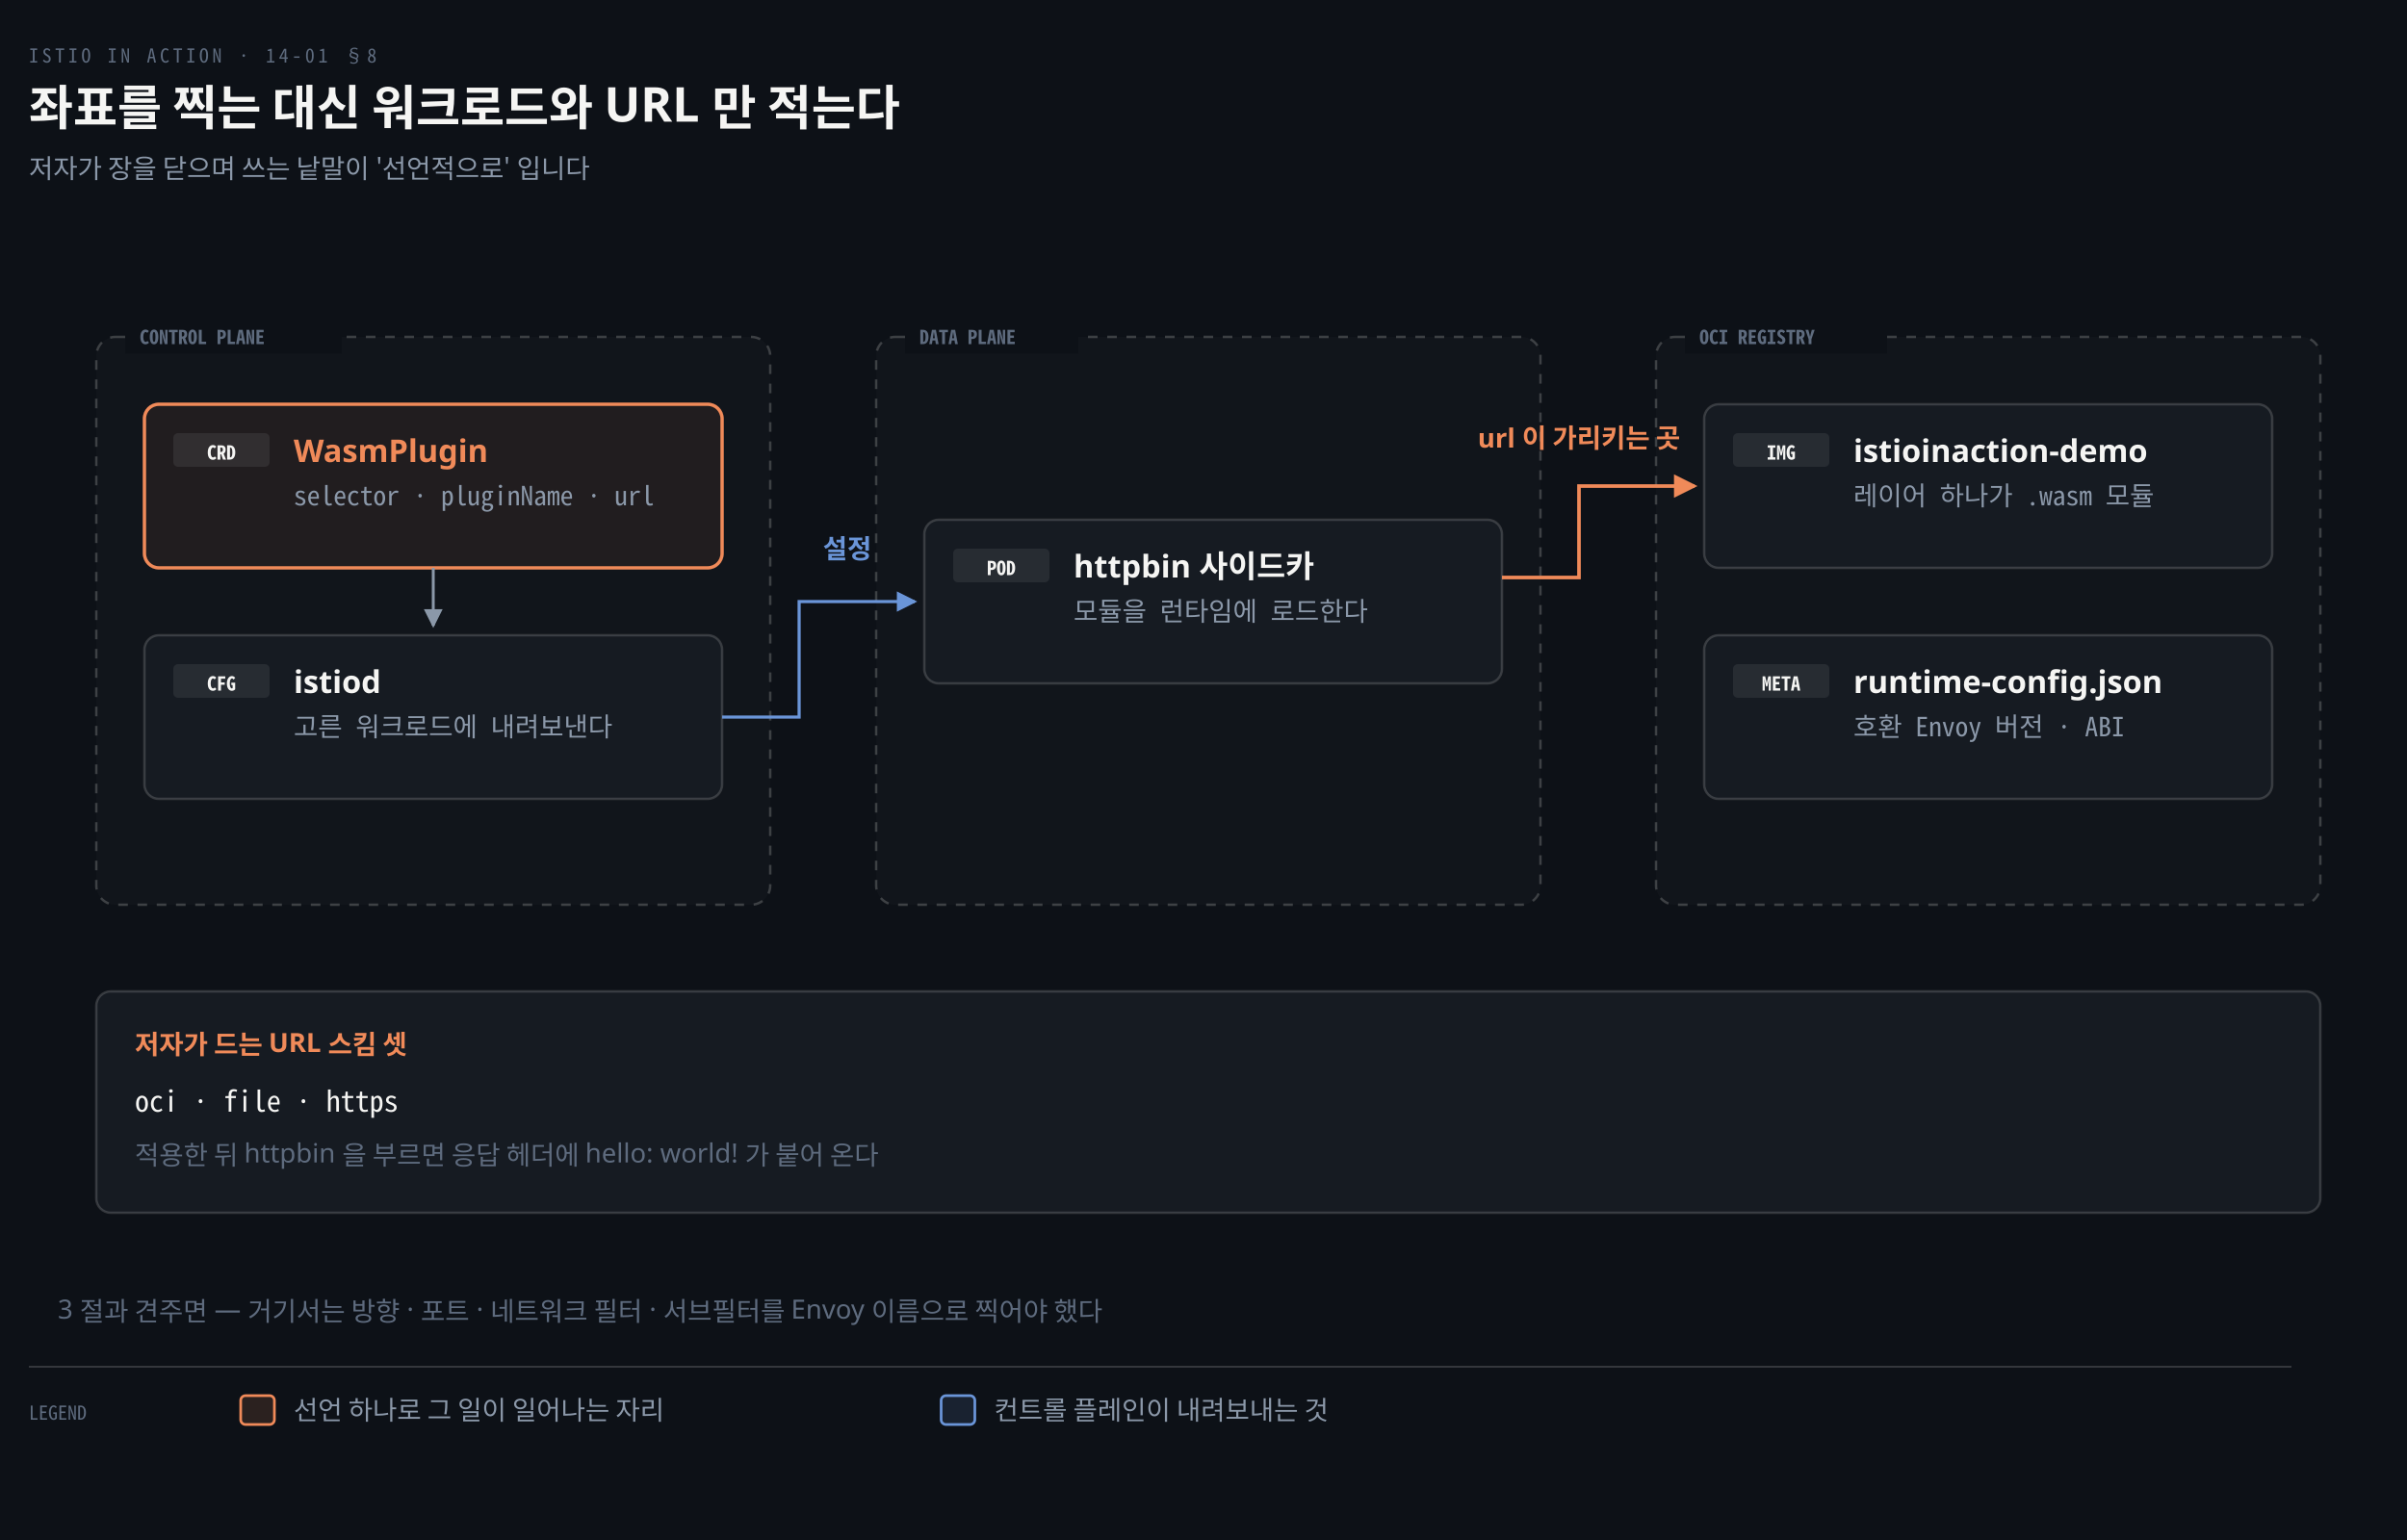
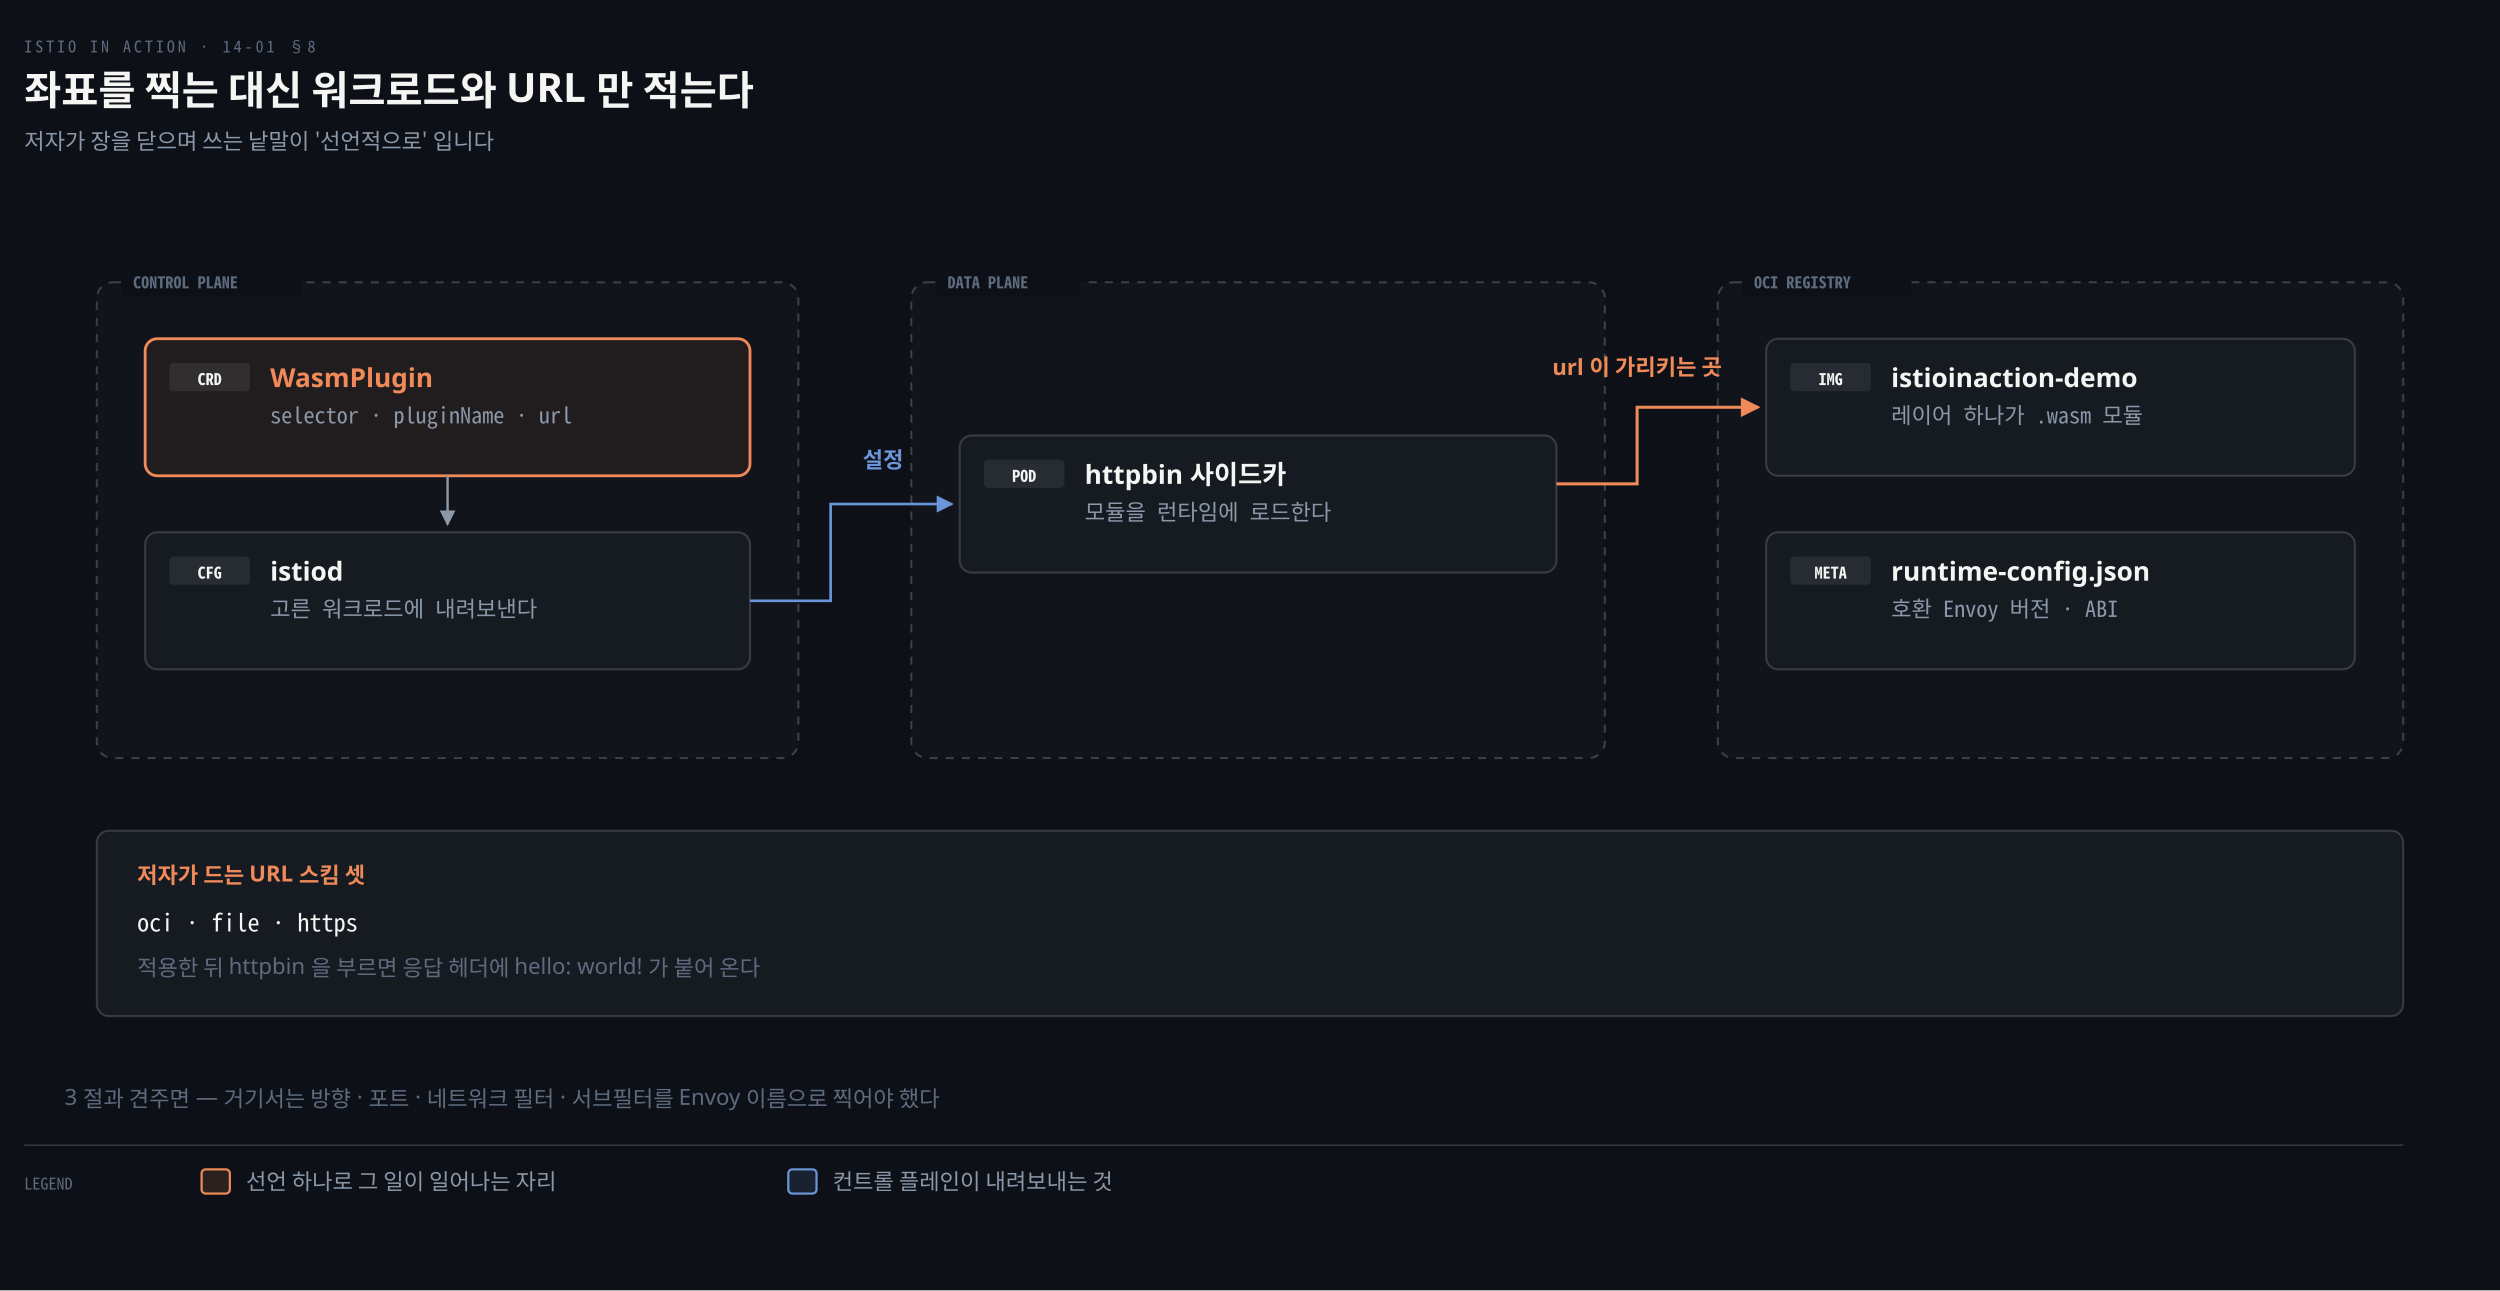
- <svg xmlns="http://www.w3.org/2000/svg" viewBox="0 0 1000 640" width="100%" role="img" aria-labelledby="dt dd">
+ <svg xmlns="http://www.w3.org/2000/svg" viewBox="0 0 1240 640" width="100%" role="img" aria-labelledby="dt dd">
  <defs>
    <marker id="ar" viewBox="0 0 8 8" refX="7" refY="4" markerWidth="6.5" markerHeight="6.5" orient="auto">
      <path d="M0 0 L8 4 L0 8 z" fill="#8B98A9" />
    </marker>
    <marker id="ok" viewBox="0 0 8 8" refX="7" refY="4" markerWidth="6.5" markerHeight="6.5" orient="auto">
      <path d="M0 0 L8 4 L0 8 z" fill="#3FB98C" />
    </marker>
    <marker id="warn" viewBox="0 0 8 8" refX="7" refY="4" markerWidth="6.5" markerHeight="6.5" orient="auto">
      <path d="M0 0 L8 4 L0 8 z" fill="#E3B341" />
    </marker>
    <marker id="bad" viewBox="0 0 8 8" refX="7" refY="4" markerWidth="6.5" markerHeight="6.5" orient="auto">
      <path d="M0 0 L8 4 L0 8 z" fill="#F0616D" />
    </marker>
    <marker id="info" viewBox="0 0 8 8" refX="7" refY="4" markerWidth="6.5" markerHeight="6.5" orient="auto">
      <path d="M0 0 L8 4 L0 8 z" fill="#6A95D8" />
    </marker>
    <marker id="acc" viewBox="0 0 8 8" refX="7" refY="4" markerWidth="6.5" markerHeight="6.5" orient="auto">
      <path d="M0 0 L8 4 L0 8 z" fill="#F08A59" />
    </marker>
    <marker id="soft" viewBox="0 0 8 8" refX="7" refY="4" markerWidth="6.5" markerHeight="6.5" orient="auto">
      <path d="M0 0 L8 4 L0 8 z" fill="#5E6B7E" />
    </marker>
  </defs>
-   <rect width="1000" height="640" fill="#0D1117" />
+   <rect width="1240" height="640" fill="#0D1117" />
  <text x="12" y="26" font-family="'Geist Mono','Noto Sans Mono CJK KR',monospace" font-size="8" letter-spacing="0.18em" fill="#5E6B7E">ISTIO IN ACTION · 14-01 §8</text>
  <text x="12" y="52" font-family="'Geist','Apple SD Gothic Neo','Noto Sans KR','Malgun Gothic',sans-serif" font-size="20" font-weight="600" fill="#F5F5F3">좌표를 찍는 대신 워크로드와 URL 만 적는다</text>
  <text x="12" y="74" font-family="'Geist','Apple SD Gothic Neo','Noto Sans KR','Malgun Gothic',sans-serif" font-size="11" fill="#8B98A9">저자가 장을 닫으며 쓰는 낱말이 '선언적으로' 입니다</text>
-   <rect x="40" y="140" width="280" height="236" rx="8" fill="#F5F5F305" stroke="#F5F5F333" stroke-width="1" stroke-dasharray="4 4" />
-   <rect x="52" y="133" width="90" height="14" fill="#0D1117" />
-   <text x="58" y="143" text-anchor="start" font-family="'Geist Mono','Noto Sans Mono CJK KR',monospace" font-size="8" font-weight="600" fill="#5E6B7E">CONTROL PLANE</text>
-   <rect x="364" y="140" width="276" height="236" rx="8" fill="#F5F5F305" stroke="#F5F5F333" stroke-width="1" stroke-dasharray="4 4" />
-   <rect x="376" y="133" width="72" height="14" fill="#0D1117" />
-   <text x="382" y="143" text-anchor="start" font-family="'Geist Mono','Noto Sans Mono CJK KR',monospace" font-size="8" font-weight="600" fill="#5E6B7E">DATA PLANE</text>
-   <rect x="688" y="140" width="276" height="236" rx="8" fill="#F5F5F305" stroke="#F5F5F333" stroke-width="1" stroke-dasharray="4 4" />
-   <rect x="700" y="133" width="84" height="14" fill="#0D1117" />
-   <text x="706" y="143" text-anchor="start" font-family="'Geist Mono','Noto Sans Mono CJK KR',monospace" font-size="8" font-weight="600" fill="#5E6B7E">OCI REGISTRY</text>
-   <rect x="60" y="168" width="240" height="68" rx="6" fill="#F08A5912" stroke="#F08A59" stroke-width="1.4" />
-   <rect x="72" y="180" width="40" height="14" rx="2" fill="#F5F5F314" />
-   <text x="92" y="191" text-anchor="middle" font-family="'Geist Mono','Noto Sans Mono CJK KR',monospace" font-size="8" font-weight="600" fill="#F5F5F3">CRD</text>
-   <text x="122" y="192" text-anchor="start" font-family="'Geist','Apple SD Gothic Neo','Noto Sans KR','Malgun Gothic',sans-serif" font-size="13" font-weight="600" fill="#F08A59">WasmPlugin</text>
-   <text x="122" y="210" text-anchor="start" font-family="'Geist Mono','Noto Sans Mono CJK KR',monospace" font-size="11" font-weight="400" fill="#8B98A9">selector · pluginName · url</text>
-   <rect x="60" y="264" width="240" height="68" rx="6" fill="#161B22" stroke="rgba(191,192,192,0.22)" stroke-width="1.0" />
-   <rect x="72" y="276" width="40" height="14" rx="2" fill="#F5F5F314" />
-   <text x="92" y="287" text-anchor="middle" font-family="'Geist Mono','Noto Sans Mono CJK KR',monospace" font-size="8" font-weight="600" fill="#F5F5F3">CFG</text>
-   <text x="122" y="288" text-anchor="start" font-family="'Geist','Apple SD Gothic Neo','Noto Sans KR','Malgun Gothic',sans-serif" font-size="13" font-weight="600" fill="#F5F5F3">istiod</text>
-   <text x="122" y="306" text-anchor="start" font-family="'Geist Mono','Noto Sans Mono CJK KR',monospace" font-size="11" font-weight="400" fill="#8B98A9">고른 워크로드에 내려보낸다</text>
-   <rect x="384" y="216" width="240" height="68" rx="6" fill="#161B22" stroke="rgba(191,192,192,0.22)" stroke-width="1.0" />
-   <rect x="396" y="228" width="40" height="14" rx="2" fill="#F5F5F314" />
-   <text x="416" y="239" text-anchor="middle" font-family="'Geist Mono','Noto Sans Mono CJK KR',monospace" font-size="8" font-weight="600" fill="#F5F5F3">POD</text>
-   <text x="446" y="240" text-anchor="start" font-family="'Geist','Apple SD Gothic Neo','Noto Sans KR','Malgun Gothic',sans-serif" font-size="13" font-weight="600" fill="#F5F5F3">httpbin 사이드카</text>
-   <text x="446" y="258" text-anchor="start" font-family="'Geist Mono','Noto Sans Mono CJK KR',monospace" font-size="11" font-weight="400" fill="#8B98A9">모듈을 런타임에 로드한다</text>
-   <rect x="708" y="168" width="236" height="68" rx="6" fill="#161B22" stroke="rgba(191,192,192,0.22)" stroke-width="1.0" />
-   <rect x="720" y="180" width="40" height="14" rx="2" fill="#F5F5F314" />
-   <text x="740" y="191" text-anchor="middle" font-family="'Geist Mono','Noto Sans Mono CJK KR',monospace" font-size="8" font-weight="600" fill="#F5F5F3">IMG</text>
-   <text x="770" y="192" text-anchor="start" font-family="'Geist','Apple SD Gothic Neo','Noto Sans KR','Malgun Gothic',sans-serif" font-size="13" font-weight="600" fill="#F5F5F3">istioinaction-demo</text>
-   <text x="770" y="210" text-anchor="start" font-family="'Geist Mono','Noto Sans Mono CJK KR',monospace" font-size="11" font-weight="400" fill="#8B98A9">레이어 하나가 .wasm 모듈</text>
-   <rect x="708" y="264" width="236" height="68" rx="6" fill="#161B22" stroke="rgba(191,192,192,0.22)" stroke-width="1.0" />
-   <rect x="720" y="276" width="40" height="14" rx="2" fill="#F5F5F314" />
-   <text x="740" y="287" text-anchor="middle" font-family="'Geist Mono','Noto Sans Mono CJK KR',monospace" font-size="8" font-weight="600" fill="#F5F5F3">META</text>
-   <text x="770" y="288" text-anchor="start" font-family="'Geist','Apple SD Gothic Neo','Noto Sans KR','Malgun Gothic',sans-serif" font-size="13" font-weight="600" fill="#F5F5F3">runtime-config.json</text>
-   <text x="770" y="306" text-anchor="start" font-family="'Geist Mono','Noto Sans Mono CJK KR',monospace" font-size="11" font-weight="400" fill="#8B98A9">호환 Envoy 버전 · ABI</text>
-   <path d="M 180 236 V 260" fill="none" stroke="#8B98A9" stroke-width="1.2" marker-end="url(#ar)" />
-   <path d="M 300 298 H 332 V 250 H 380" fill="none" stroke="#6A95D8" stroke-width="1.3" marker-end="url(#info)" />
-   <path d="M 624 240 H 656 V 202 H 704" fill="none" stroke="#F08A59" stroke-width="1.5" marker-end="url(#acc)" />
-   <text x="352" y="232" text-anchor="middle" font-family="'Geist','Apple SD Gothic Neo','Noto Sans KR','Malgun Gothic',sans-serif" font-size="11" font-weight="600" fill="#6A95D8">설정</text>
-   <text x="656" y="186" text-anchor="middle" font-family="'Geist','Apple SD Gothic Neo','Noto Sans KR','Malgun Gothic',sans-serif" font-size="11" font-weight="600" fill="#F08A59">url 이 가리키는 곳</text>
-   <rect x="40" y="412" width="924" height="92" rx="6" fill="#161B22" stroke="rgba(191,192,192,0.22)" stroke-width="1.0" />
-   <text x="56" y="438" text-anchor="start" font-family="'Geist','Apple SD Gothic Neo','Noto Sans KR','Malgun Gothic',sans-serif" font-size="11" font-weight="600" fill="#F08A59">저자가 드는 URL 스킴 셋</text>
-   <text x="56" y="462" text-anchor="start" font-family="'Geist Mono','Noto Sans Mono CJK KR',monospace" font-size="12" font-weight="400" fill="#F5F5F3">oci  ·  file  ·  https</text>
-   <text x="56" y="484" text-anchor="start" font-family="'Geist','Apple SD Gothic Neo','Noto Sans KR','Malgun Gothic',sans-serif" font-size="11" font-weight="400" fill="#5E6B7E">적용한 뒤 httpbin 을 부르면 응답 헤더에 hello: world! 가 붙어 온다</text>
-   <text x="24" y="548" text-anchor="start" font-family="'Geist','Apple SD Gothic Neo','Noto Sans KR','Malgun Gothic',sans-serif" font-size="11" font-weight="400" fill="#5E6B7E">3 절과 견주면 — 거기서는 방향 · 포트 · 네트워크 필터 · 서브필터를 Envoy 이름으로 찍어야 했다</text>
-   <line x1="12" y1="568" x2="952" y2="568" stroke="rgba(191,192,192,0.22)" stroke-width="0.8" />
+   <rect x="48" y="140" width="348" height="236" rx="8" fill="#F5F5F305" stroke="#F5F5F333" stroke-width="1" stroke-dasharray="4 4" />
+   <rect x="60" y="133" width="90" height="14" fill="#0D1117" />
+   <text x="66" y="143" text-anchor="start" font-family="'Geist Mono','Noto Sans Mono CJK KR',monospace" font-size="8" font-weight="600" fill="#5E6B7E">CONTROL PLANE</text>
+   <rect x="452" y="140" width="344" height="236" rx="8" fill="#F5F5F305" stroke="#F5F5F333" stroke-width="1" stroke-dasharray="4 4" />
+   <rect x="464" y="133" width="72" height="14" fill="#0D1117" />
+   <text x="470" y="143" text-anchor="start" font-family="'Geist Mono','Noto Sans Mono CJK KR',monospace" font-size="8" font-weight="600" fill="#5E6B7E">DATA PLANE</text>
+   <rect x="852" y="140" width="340" height="236" rx="8" fill="#F5F5F305" stroke="#F5F5F333" stroke-width="1" stroke-dasharray="4 4" />
+   <rect x="864" y="133" width="84" height="14" fill="#0D1117" />
+   <text x="870" y="143" text-anchor="start" font-family="'Geist Mono','Noto Sans Mono CJK KR',monospace" font-size="8" font-weight="600" fill="#5E6B7E">OCI REGISTRY</text>
+   <rect x="72" y="168" width="300" height="68" rx="6" fill="#F08A5912" stroke="#F08A59" stroke-width="1.4" />
+   <rect x="84" y="180" width="40" height="14" rx="2" fill="#F5F5F314" />
+   <text x="104" y="191" text-anchor="middle" font-family="'Geist Mono','Noto Sans Mono CJK KR',monospace" font-size="8" font-weight="600" fill="#F5F5F3">CRD</text>
+   <text x="134" y="192" text-anchor="start" font-family="'Geist','Apple SD Gothic Neo','Noto Sans KR','Malgun Gothic',sans-serif" font-size="13" font-weight="600" fill="#F08A59">WasmPlugin</text>
+   <text x="134" y="210" text-anchor="start" font-family="'Geist Mono','Noto Sans Mono CJK KR',monospace" font-size="11" font-weight="400" fill="#8B98A9">selector · pluginName · url</text>
+   <rect x="72" y="264" width="300" height="68" rx="6" fill="#161B22" stroke="rgba(191,192,192,0.22)" stroke-width="1.0" />
+   <rect x="84" y="276" width="40" height="14" rx="2" fill="#F5F5F314" />
+   <text x="104" y="287" text-anchor="middle" font-family="'Geist Mono','Noto Sans Mono CJK KR',monospace" font-size="8" font-weight="600" fill="#F5F5F3">CFG</text>
+   <text x="134" y="288" text-anchor="start" font-family="'Geist','Apple SD Gothic Neo','Noto Sans KR','Malgun Gothic',sans-serif" font-size="13" font-weight="600" fill="#F5F5F3">istiod</text>
+   <text x="134" y="306" text-anchor="start" font-family="'Geist Mono','Noto Sans Mono CJK KR',monospace" font-size="11" font-weight="400" fill="#8B98A9">고른 워크로드에 내려보낸다</text>
+   <rect x="476" y="216" width="296" height="68" rx="6" fill="#161B22" stroke="rgba(191,192,192,0.22)" stroke-width="1.0" />
+   <rect x="488" y="228" width="40" height="14" rx="2" fill="#F5F5F314" />
+   <text x="508" y="239" text-anchor="middle" font-family="'Geist Mono','Noto Sans Mono CJK KR',monospace" font-size="8" font-weight="600" fill="#F5F5F3">POD</text>
+   <text x="538" y="240" text-anchor="start" font-family="'Geist','Apple SD Gothic Neo','Noto Sans KR','Malgun Gothic',sans-serif" font-size="13" font-weight="600" fill="#F5F5F3">httpbin 사이드카</text>
+   <text x="538" y="258" text-anchor="start" font-family="'Geist Mono','Noto Sans Mono CJK KR',monospace" font-size="11" font-weight="400" fill="#8B98A9">모듈을 런타임에 로드한다</text>
+   <rect x="876" y="168" width="292" height="68" rx="6" fill="#161B22" stroke="rgba(191,192,192,0.22)" stroke-width="1.0" />
+   <rect x="888" y="180" width="40" height="14" rx="2" fill="#F5F5F314" />
+   <text x="908" y="191" text-anchor="middle" font-family="'Geist Mono','Noto Sans Mono CJK KR',monospace" font-size="8" font-weight="600" fill="#F5F5F3">IMG</text>
+   <text x="938" y="192" text-anchor="start" font-family="'Geist','Apple SD Gothic Neo','Noto Sans KR','Malgun Gothic',sans-serif" font-size="13" font-weight="600" fill="#F5F5F3">istioinaction-demo</text>
+   <text x="938" y="210" text-anchor="start" font-family="'Geist Mono','Noto Sans Mono CJK KR',monospace" font-size="11" font-weight="400" fill="#8B98A9">레이어 하나가 .wasm 모듈</text>
+   <rect x="876" y="264" width="292" height="68" rx="6" fill="#161B22" stroke="rgba(191,192,192,0.22)" stroke-width="1.0" />
+   <rect x="888" y="276" width="40" height="14" rx="2" fill="#F5F5F314" />
+   <text x="908" y="287" text-anchor="middle" font-family="'Geist Mono','Noto Sans Mono CJK KR',monospace" font-size="8" font-weight="600" fill="#F5F5F3">META</text>
+   <text x="938" y="288" text-anchor="start" font-family="'Geist','Apple SD Gothic Neo','Noto Sans KR','Malgun Gothic',sans-serif" font-size="13" font-weight="600" fill="#F5F5F3">runtime-config.json</text>
+   <text x="938" y="306" text-anchor="start" font-family="'Geist Mono','Noto Sans Mono CJK KR',monospace" font-size="11" font-weight="400" fill="#8B98A9">호환 Envoy 버전 · ABI</text>
+   <path d="M 222 236 V 260" fill="none" stroke="#8B98A9" stroke-width="1.2" marker-end="url(#ar)" />
+   <path d="M 372 298 H 412 V 250 H 472" fill="none" stroke="#6A95D8" stroke-width="1.3" marker-end="url(#info)" />
+   <path d="M 772 240 H 812 V 202 H 872" fill="none" stroke="#F08A59" stroke-width="1.5" marker-end="url(#acc)" />
+   <text x="438" y="232" text-anchor="middle" font-family="'Geist','Apple SD Gothic Neo','Noto Sans KR','Malgun Gothic',sans-serif" font-size="11" font-weight="600" fill="#6A95D8">설정</text>
+   <text x="812" y="186" text-anchor="middle" font-family="'Geist','Apple SD Gothic Neo','Noto Sans KR','Malgun Gothic',sans-serif" font-size="11" font-weight="600" fill="#F08A59">url 이 가리키는 곳</text>
+   <rect x="48" y="412" width="1144" height="92" rx="6" fill="#161B22" stroke="rgba(191,192,192,0.22)" stroke-width="1.0" />
+   <text x="68" y="438" text-anchor="start" font-family="'Geist','Apple SD Gothic Neo','Noto Sans KR','Malgun Gothic',sans-serif" font-size="11" font-weight="600" fill="#F08A59">저자가 드는 URL 스킴 셋</text>
+   <text x="68" y="462" text-anchor="start" font-family="'Geist Mono','Noto Sans Mono CJK KR',monospace" font-size="12" font-weight="400" fill="#F5F5F3">oci  ·  file  ·  https</text>
+   <text x="68" y="484" text-anchor="start" font-family="'Geist','Apple SD Gothic Neo','Noto Sans KR','Malgun Gothic',sans-serif" font-size="11" font-weight="400" fill="#5E6B7E">적용한 뒤 httpbin 을 부르면 응답 헤더에 hello: world! 가 붙어 온다</text>
+   <text x="32" y="548" text-anchor="start" font-family="'Geist','Apple SD Gothic Neo','Noto Sans KR','Malgun Gothic',sans-serif" font-size="11" font-weight="400" fill="#5E6B7E">3 절과 견주면 — 거기서는 방향 · 포트 · 네트워크 필터 · 서브필터를 Envoy 이름으로 찍어야 했다</text>
+   <line x1="12" y1="568" x2="1192" y2="568" stroke="rgba(191,192,192,0.22)" stroke-width="0.8" />
  <text x="12" y="590" text-anchor="start" font-family="'Geist Mono','Noto Sans Mono CJK KR',monospace" font-size="8" font-weight="400" fill="#5E6B7E">LEGEND</text>
  <rect x="100" y="580" width="14" height="12" rx="2" fill="#F08A5922" stroke="#F08A59" stroke-width="1.1" />
  <text x="122" y="590" text-anchor="start" font-family="'Geist','Apple SD Gothic Neo','Noto Sans KR','Malgun Gothic',sans-serif" font-size="11" font-weight="400" fill="#8B98A9">선언 하나로 그 일이 일어나는 자리</text>
  <rect x="391" y="580" width="14" height="12" rx="2" fill="#6A95D822" stroke="#6A95D8" stroke-width="1.1" />
  <text x="413" y="590" text-anchor="start" font-family="'Geist','Apple SD Gothic Neo','Noto Sans KR','Malgun Gothic',sans-serif" font-size="11" font-weight="400" fill="#8B98A9">컨트롤 플레인이 내려보내는 것</text>
</svg>
